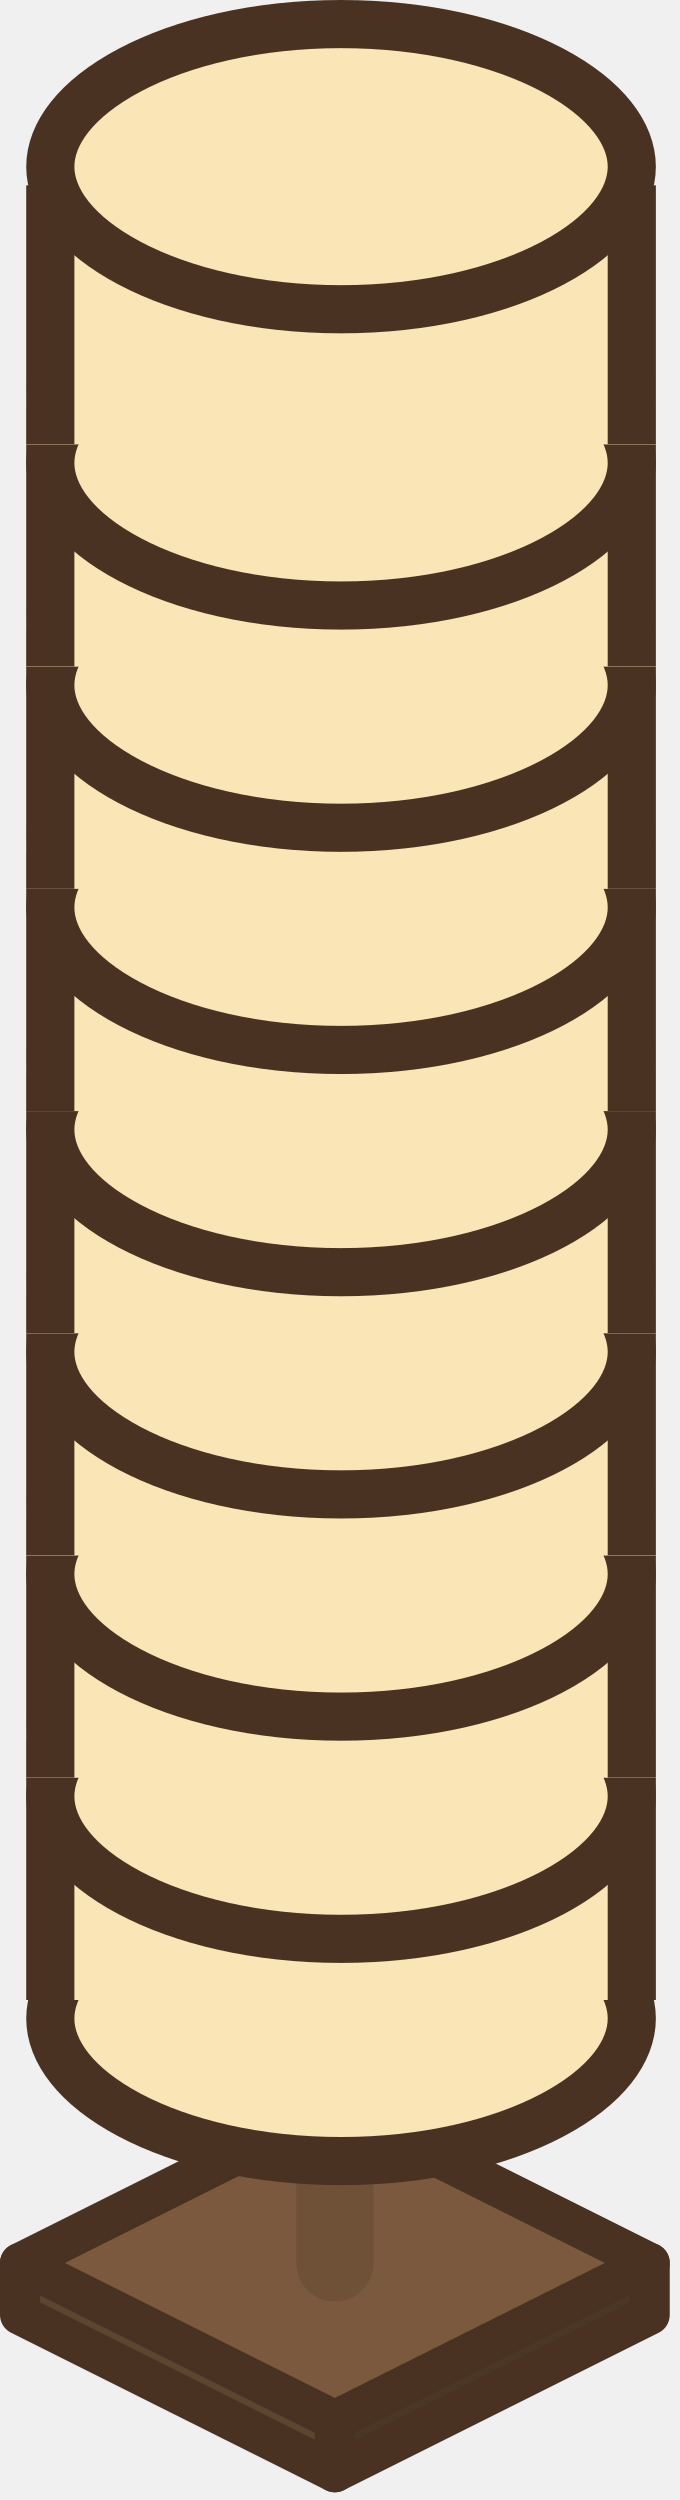
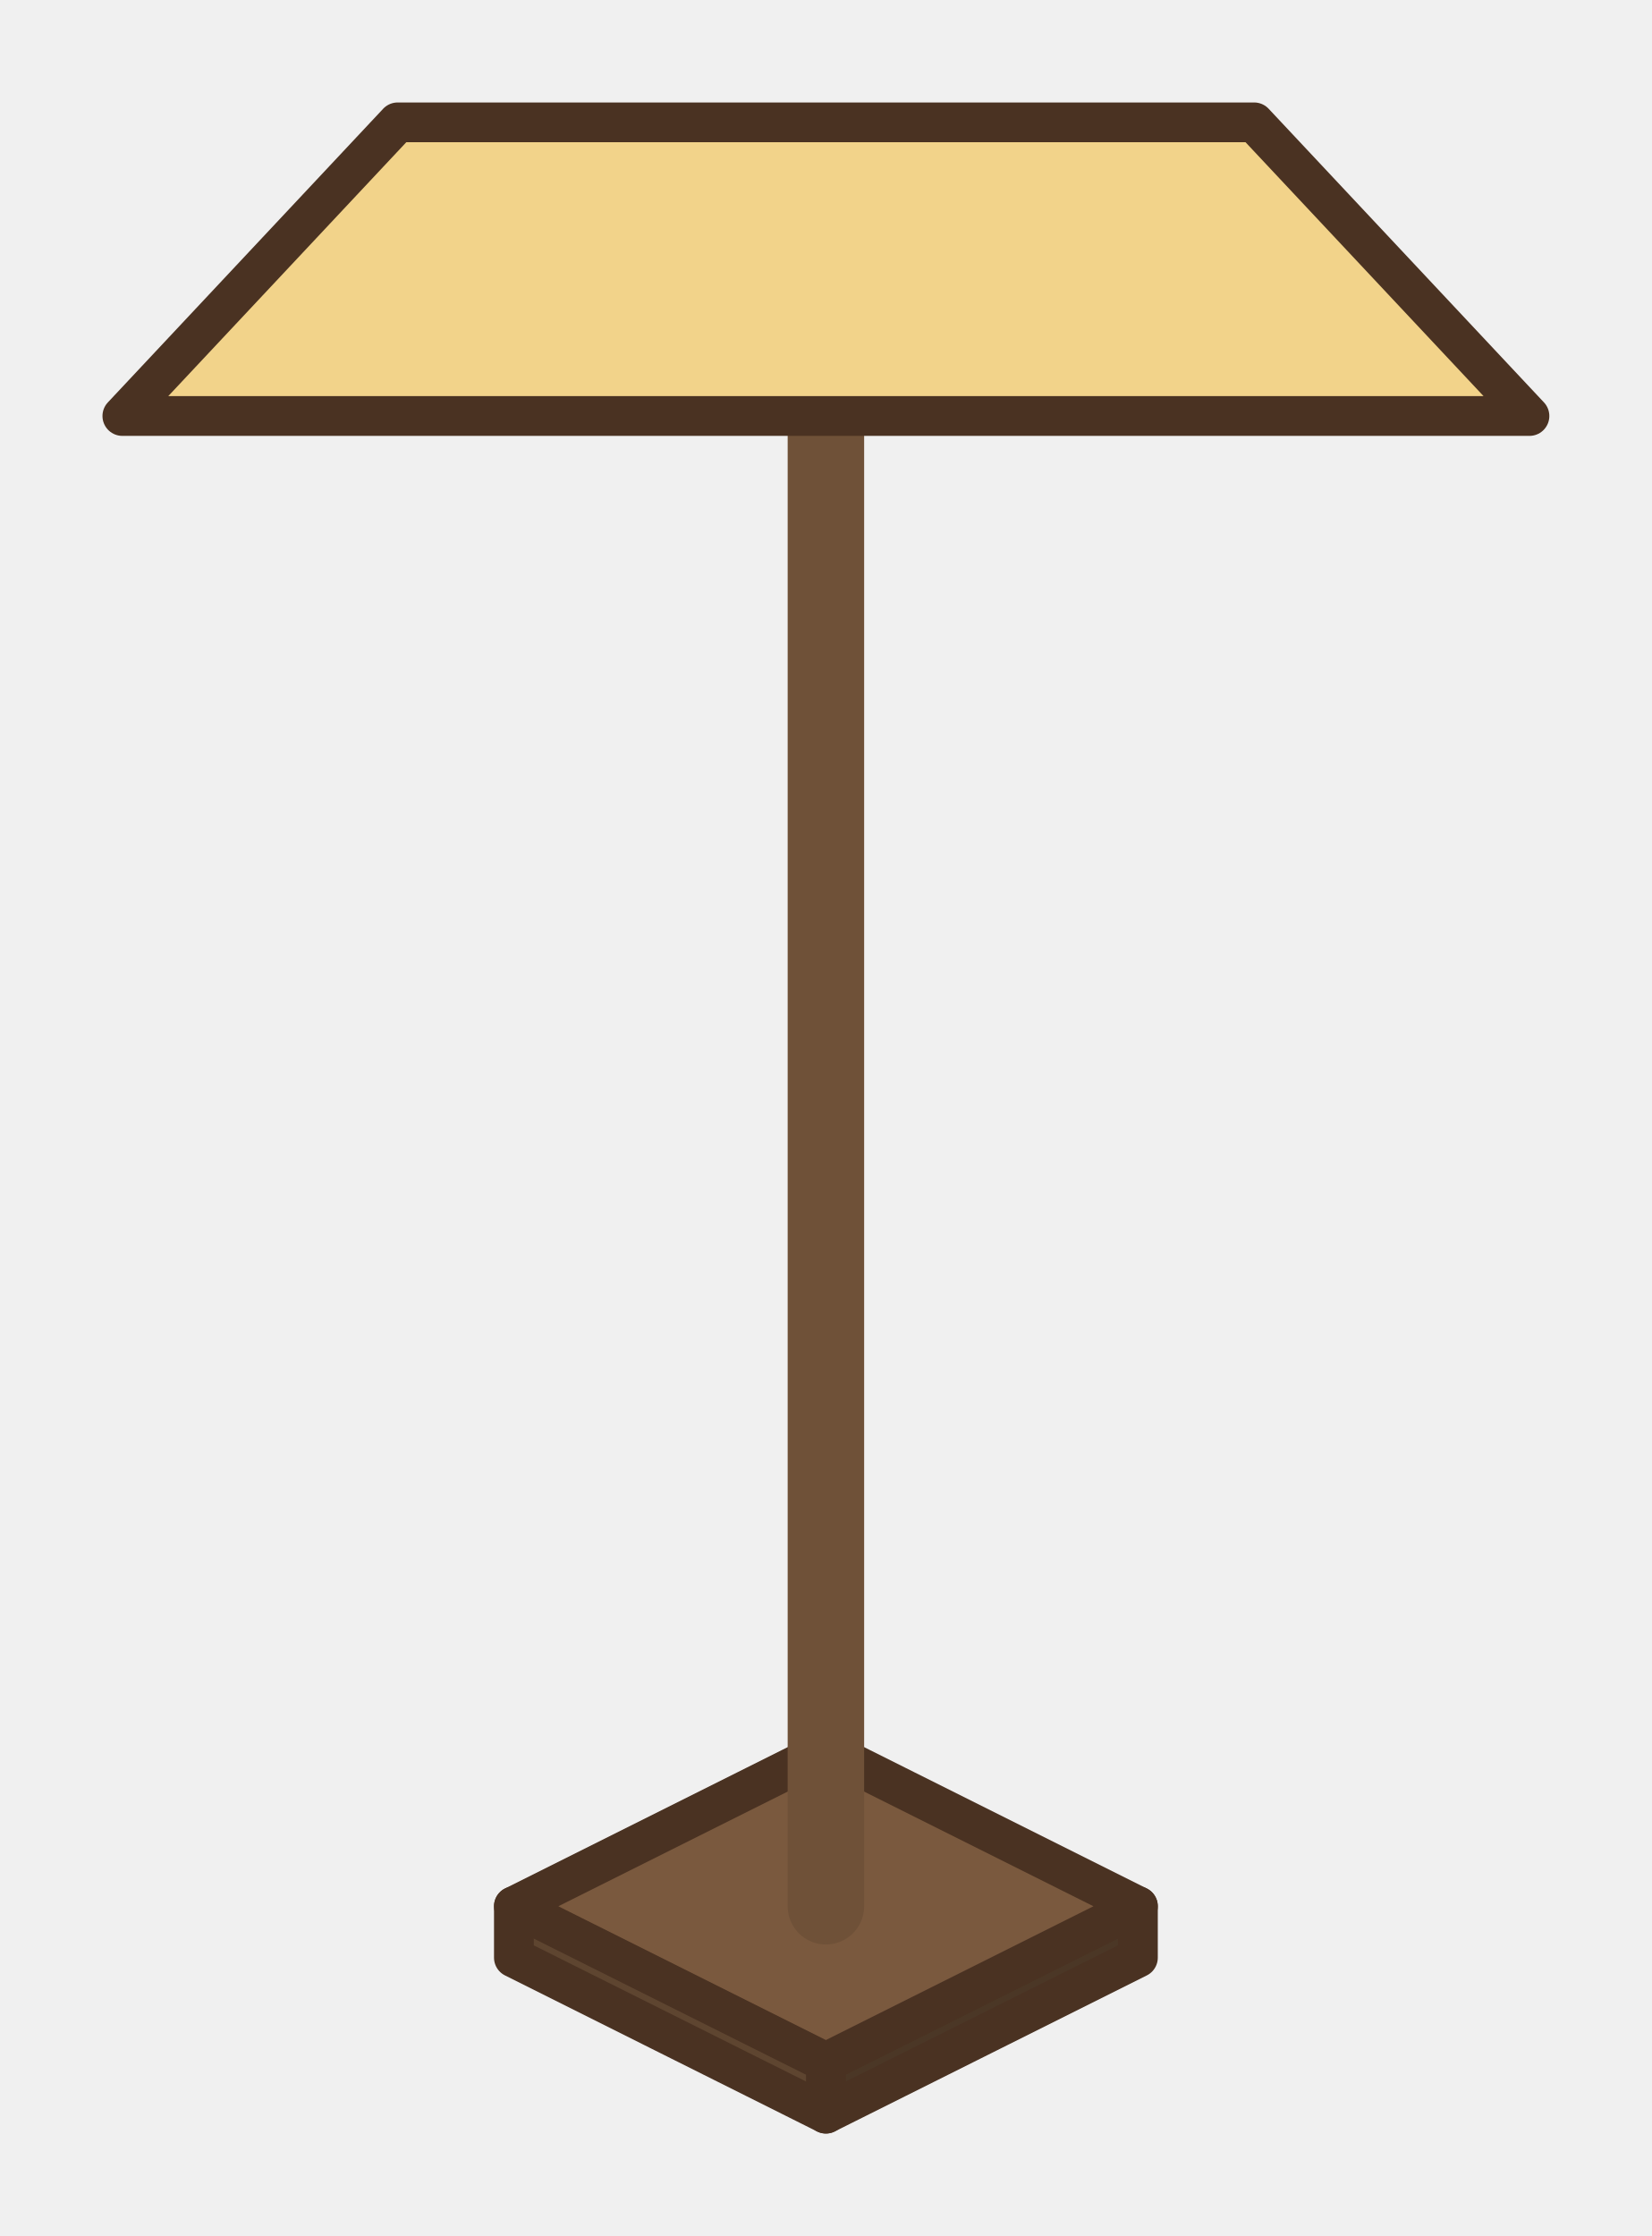
- <svg xmlns="http://www.w3.org/2000/svg" width="22" height="81" viewBox="0 0 22 81" fill="none">
-   <path d="M21.05 73.32L10.85 78.42V80.1L21.05 75V73.32Z" fill="#4B3726" stroke="#4A3222" stroke-width="1.3" stroke-linejoin="round" />
-   <path d="M0.65 73.32L10.85 78.42V80.1L0.65 75V73.32Z" fill="#5E4530" stroke="#4A3222" stroke-width="1.3" stroke-linejoin="round" />
-   <path d="M10.85 68.22L21.05 73.32L10.85 78.42L0.65 73.32L10.85 68.22Z" fill="#7A593E" stroke="#4A3222" stroke-width="1.3" stroke-linejoin="round" />
-   <path d="M10.85 73.32V24" stroke="#6F5138" stroke-width="2.5" stroke-linecap="round" />
-   <path d="M11.05 60.78C13.765 60.78 16.185 61.364 17.898 62.27C19.645 63.196 20.47 64.34 20.47 65.4C20.47 66.46 19.645 67.604 17.898 68.529C16.185 69.436 13.765 70.019 11.05 70.019C8.335 70.019 5.915 69.436 4.203 68.529C2.455 67.604 1.63 66.46 1.63 65.4C1.63 64.34 2.455 63.196 4.203 62.27C5.915 61.364 8.335 60.78 11.05 60.78Z" fill="#F9E5B5" stroke="#4A3222" stroke-width="1.56" />
-   <path d="M11.05 51.18C13.765 51.18 16.185 51.764 17.898 52.67C19.645 53.596 20.47 54.74 20.47 55.8C20.47 56.86 19.645 58.004 17.898 58.929C16.185 59.836 13.765 60.419 11.05 60.419C8.335 60.419 5.915 59.836 4.203 58.929C2.455 58.004 1.63 56.86 1.63 55.8C1.63 54.74 2.455 53.596 4.203 52.67C5.915 51.764 8.335 51.18 11.05 51.18Z" fill="#F9E5B5" stroke="#4A3222" stroke-width="1.56" />
-   <mask id="path-7-inside-1_22_2280" fill="white">
-     <path d="M0.85 56.4H21.25V64.8H0.85V56.4Z" />
-   </mask>
-   <path d="M0.85 56.4H21.25V64.8H0.85V56.4Z" fill="#F9E5B5" />
-   <path d="M21.25 56.4H19.69V64.8H21.25H22.81V56.4H21.25ZM0.85 64.8H2.41V56.4H0.85H-0.71V64.8H0.85Z" fill="#4A3222" mask="url(#path-7-inside-1_22_2280)" />
-   <path d="M11.05 53.58C13.765 53.58 16.185 54.164 17.898 55.07C19.645 55.995 20.47 57.14 20.47 58.2C20.47 59.26 19.645 60.404 17.898 61.329C16.185 62.236 13.765 62.819 11.05 62.819C8.335 62.819 5.915 62.236 4.203 61.329C2.455 60.404 1.63 59.26 1.63 58.2C1.63 57.14 2.455 55.995 4.203 55.07C5.915 54.164 8.335 53.58 11.05 53.58Z" fill="#F9E5B5" stroke="#4A3222" stroke-width="1.56" />
-   <path d="M11.05 43.98C13.765 43.98 16.185 44.564 17.898 45.47C19.645 46.395 20.47 47.54 20.47 48.6C20.47 49.66 19.645 50.804 17.898 51.729C16.185 52.636 13.765 53.219 11.05 53.219C8.335 53.219 5.915 52.636 4.203 51.729C2.455 50.804 1.63 49.66 1.63 48.6C1.63 47.54 2.455 46.395 4.203 45.47C5.915 44.564 8.335 43.98 11.05 43.98Z" fill="#F9E5B5" stroke="#4A3222" stroke-width="1.56" />
-   <mask id="path-11-inside-2_22_2280" fill="white">
-     <path d="M0.85 49.2H21.25V57.6H0.85V49.2Z" />
-   </mask>
-   <path d="M0.85 49.2H21.25V57.6H0.85V49.2Z" fill="#F9E5B5" />
-   <path d="M21.25 49.2H19.69V57.6H21.25H22.81V49.2H21.25ZM0.85 57.6H2.41V49.2H0.85H-0.71V57.6H0.85Z" fill="#4A3222" mask="url(#path-11-inside-2_22_2280)" />
-   <path d="M11.05 46.38C13.765 46.38 16.185 46.964 17.898 47.87C19.645 48.795 20.47 49.94 20.47 51C20.47 52.06 19.645 53.204 17.898 54.129C16.185 55.036 13.765 55.619 11.05 55.619C8.335 55.619 5.915 55.036 4.203 54.129C2.455 53.204 1.63 52.06 1.63 51C1.63 49.94 2.455 48.795 4.203 47.87C5.915 46.964 8.335 46.38 11.05 46.38Z" fill="#F9E5B5" stroke="#4A3222" stroke-width="1.56" />
-   <path d="M11.05 36.78C13.765 36.78 16.185 37.364 17.898 38.27C19.645 39.196 20.47 40.34 20.47 41.4C20.47 42.46 19.645 43.604 17.898 44.529C16.185 45.436 13.765 46.019 11.05 46.019C8.335 46.019 5.915 45.436 4.203 44.529C2.455 43.604 1.63 42.46 1.63 41.4C1.63 40.34 2.455 39.196 4.203 38.27C5.915 37.364 8.335 36.78 11.05 36.78Z" fill="#F9E5B5" stroke="#4A3222" stroke-width="1.56" />
-   <mask id="path-15-inside-3_22_2280" fill="white">
-     <path d="M0.85 42H21.25V50.4H0.85V42Z" />
-   </mask>
-   <path d="M0.85 42H21.25V50.4H0.85V42Z" fill="#F9E5B5" />
-   <path d="M21.25 42H19.69V50.4H21.25H22.81V42H21.25ZM0.85 50.4H2.41V42H0.85H-0.71V50.4H0.85Z" fill="#4A3222" mask="url(#path-15-inside-3_22_2280)" />
-   <path d="M11.05 39.18C13.765 39.18 16.185 39.764 17.898 40.67C19.645 41.596 20.47 42.74 20.47 43.8C20.47 44.86 19.645 46.004 17.898 46.929C16.185 47.836 13.765 48.419 11.05 48.419C8.335 48.419 5.915 47.836 4.203 46.929C2.455 46.004 1.63 44.86 1.63 43.8C1.63 42.74 2.455 41.596 4.203 40.67C5.915 39.764 8.335 39.18 11.05 39.18Z" fill="#F9E5B5" stroke="#4A3222" stroke-width="1.56" />
-   <path d="M11.05 29.58C13.765 29.58 16.185 30.164 17.898 31.07C19.645 31.995 20.47 33.14 20.47 34.2C20.47 35.26 19.645 36.404 17.898 37.329C16.185 38.236 13.765 38.819 11.05 38.819C8.335 38.819 5.915 38.236 4.203 37.329C2.455 36.404 1.63 35.26 1.63 34.2C1.63 33.14 2.455 31.995 4.203 31.07C5.915 30.164 8.335 29.58 11.05 29.58Z" fill="#F9E5B5" stroke="#4A3222" stroke-width="1.56" />
-   <mask id="path-19-inside-4_22_2280" fill="white">
-     <path d="M0.85 34.8H21.25V43.2H0.85V34.8Z" />
-   </mask>
-   <path d="M0.85 34.8H21.25V43.2H0.85V34.8Z" fill="#F9E5B5" />
-   <path d="M21.25 34.8H19.69V43.2H21.25H22.81V34.8H21.25ZM0.85 43.2H2.41V34.8H0.85H-0.71V43.2H0.85Z" fill="#4A3222" mask="url(#path-19-inside-4_22_2280)" />
-   <path d="M11.05 31.98C13.765 31.98 16.185 32.564 17.898 33.47C19.645 34.395 20.47 35.54 20.47 36.6C20.47 37.66 19.645 38.804 17.898 39.729C16.185 40.636 13.765 41.219 11.05 41.219C8.335 41.219 5.915 40.636 4.203 39.729C2.455 38.804 1.63 37.66 1.63 36.6C1.63 35.54 2.455 34.395 4.203 33.47C5.915 32.564 8.335 31.98 11.05 31.98Z" fill="#F9E5B5" stroke="#4A3222" stroke-width="1.56" />
-   <path d="M11.05 22.38C13.765 22.38 16.185 22.964 17.898 23.87C19.645 24.796 20.47 25.94 20.47 27C20.47 28.06 19.645 29.204 17.898 30.129C16.185 31.036 13.765 31.619 11.05 31.619C8.335 31.619 5.915 31.036 4.203 30.129C2.455 29.204 1.63 28.06 1.63 27C1.63 25.94 2.455 24.796 4.203 23.87C5.915 22.964 8.335 22.38 11.05 22.38Z" fill="#F9E5B5" stroke="#4A3222" stroke-width="1.56" />
-   <mask id="path-23-inside-5_22_2280" fill="white">
-     <path d="M0.85 27.6H21.25V36H0.85V27.6Z" />
-   </mask>
-   <path d="M0.85 27.6H21.25V36H0.85V27.6Z" fill="#F9E5B5" />
-   <path d="M21.25 27.6H19.69V36H21.25H22.81V27.6H21.25ZM0.85 36H2.41V27.6H0.85H-0.71V36H0.85Z" fill="#4A3222" mask="url(#path-23-inside-5_22_2280)" />
-   <path d="M11.05 24.78C13.765 24.78 16.185 25.364 17.898 26.27C19.645 27.195 20.47 28.34 20.47 29.4C20.47 30.46 19.645 31.604 17.898 32.529C16.185 33.436 13.765 34.019 11.05 34.019C8.335 34.019 5.915 33.436 4.203 32.529C2.455 31.604 1.63 30.46 1.63 29.4C1.63 28.34 2.455 27.195 4.203 26.27C5.915 25.364 8.335 24.78 11.05 24.78Z" fill="#F9E5B5" stroke="#4A3222" stroke-width="1.56" />
-   <path d="M11.05 15.18C13.765 15.18 16.185 15.764 17.898 16.67C19.645 17.596 20.47 18.74 20.47 19.8C20.47 20.86 19.645 22.004 17.898 22.929C16.185 23.836 13.765 24.419 11.05 24.419C8.335 24.419 5.915 23.836 4.203 22.929C2.455 22.004 1.63 20.86 1.63 19.8C1.63 18.74 2.455 17.596 4.203 16.67C5.915 15.764 8.335 15.18 11.05 15.18Z" fill="#F9E5B5" stroke="#4A3222" stroke-width="1.56" />
-   <mask id="path-27-inside-6_22_2280" fill="white">
-     <path d="M0.85 20.4H21.25V28.8H0.85V20.4Z" />
-   </mask>
-   <path d="M0.85 20.4H21.25V28.8H0.85V20.4Z" fill="#F9E5B5" />
-   <path d="M21.25 20.4H19.69V28.8H21.25H22.81V20.4H21.25ZM0.85 28.8H2.41V20.4H0.85H-0.71V28.8H0.85Z" fill="#4A3222" mask="url(#path-27-inside-6_22_2280)" />
-   <path d="M11.05 17.58C13.765 17.58 16.185 18.164 17.898 19.07C19.645 19.995 20.47 21.14 20.47 22.2C20.47 23.26 19.645 24.404 17.898 25.329C16.185 26.236 13.765 26.819 11.05 26.82C8.335 26.82 5.915 26.236 4.203 25.329C2.455 24.404 1.63 23.26 1.63 22.2C1.63 21.14 2.455 19.995 4.203 19.07C5.915 18.164 8.335 17.58 11.05 17.58Z" fill="#F9E5B5" stroke="#4A3222" stroke-width="1.56" />
-   <path d="M11.05 7.98C13.765 7.98 16.185 8.564 17.898 9.47C19.645 10.396 20.47 11.54 20.47 12.6C20.47 13.66 19.645 14.804 17.898 15.729C16.185 16.636 13.765 17.219 11.05 17.219C8.335 17.219 5.915 16.636 4.203 15.729C2.455 14.804 1.63 13.66 1.63 12.6C1.63 11.54 2.455 10.396 4.203 9.47C5.915 8.564 8.335 7.98 11.05 7.98Z" fill="#F9E5B5" stroke="#4A3222" stroke-width="1.56" />
-   <mask id="path-31-inside-7_22_2280" fill="white">
-     <path d="M0.85 13.2H21.25V21.6H0.85V13.2Z" />
-   </mask>
-   <path d="M0.85 13.2H21.25V21.6H0.85V13.2Z" fill="#F9E5B5" />
-   <path d="M21.25 13.2H19.69V21.6H21.25H22.81V13.2H21.25ZM0.85 21.6H2.41V13.2H0.85H-0.71V21.6H0.85Z" fill="#4A3222" mask="url(#path-31-inside-7_22_2280)" />
-   <path d="M11.05 10.38C13.765 10.38 16.185 10.964 17.898 11.87C19.645 12.796 20.47 13.94 20.47 15C20.47 16.06 19.645 17.204 17.898 18.129C16.185 19.036 13.765 19.619 11.05 19.619C8.335 19.619 5.915 19.036 4.203 18.129C2.455 17.204 1.63 16.06 1.63 15C1.63 13.94 2.455 12.796 4.203 11.87C5.915 10.964 8.335 10.38 11.05 10.38Z" fill="#F9E5B5" stroke="#4A3222" stroke-width="1.56" />
-   <mask id="path-34-inside-8_22_2280" fill="white">
-     <path d="M0.85 6H21.25V14.4H0.85V6Z" />
-   </mask>
-   <path d="M0.85 6H21.25V14.4H0.85V6Z" fill="#F9E5B5" />
-   <path d="M21.25 6H19.69V14.4H21.25H22.81V6H21.25ZM0.85 14.4H2.41V6H0.85H-0.71V14.4H0.85Z" fill="#4A3222" mask="url(#path-34-inside-8_22_2280)" />
-   <path d="M11.05 0.78C13.765 0.78 16.185 1.364 17.898 2.271C19.645 3.196 20.47 4.341 20.47 5.4C20.47 6.46 19.645 7.604 17.898 8.529C16.185 9.436 13.765 10.02 11.05 10.02C8.335 10.02 5.915 9.436 4.203 8.529C2.455 7.604 1.63 6.46 1.63 5.4C1.63 4.341 2.455 3.196 4.203 2.271C5.915 1.364 8.335 0.78 11.05 0.78Z" fill="#F9E5B5" stroke="#4A3222" stroke-width="1.56" />
+ <svg xmlns="http://www.w3.org/2000/svg" viewBox="-27 -53.8 54 73.1" width="54" height="73.1">
+   <rect id="bounds" x="-27" y="-53.8" width="54" height="73.1" fill="none" stroke="none" />
+   <polygon points="10.2,8.52 0,13.62 0,15.3 10.2,10.2" fill="#4b3726" stroke="#4a3222" stroke-width="1.3" stroke-linejoin="round" />
+   <polygon points="-10.2,8.52 0,13.62 0,15.3 -10.2,10.2" fill="#5e4530" stroke="#4a3222" stroke-width="1.3" stroke-linejoin="round" />
+   <polygon points="0,3.42 10.2,8.52 0,13.62 -10.2,8.52" fill="#7a593e" stroke="#4a3222" stroke-width="1.3" stroke-linejoin="round" />
+   <line x1="0" y1="8.52" x2="0" y2="-40.8" stroke="#6f5138" stroke-width="2.5" stroke-linecap="round" />
+   <polygon points="-14,-49.8 14,-49.8 23,-40.2 -23,-40.2" fill="#f2d38a" stroke="#4a3222" stroke-width="1.3" stroke-linejoin="round" />
</svg>
